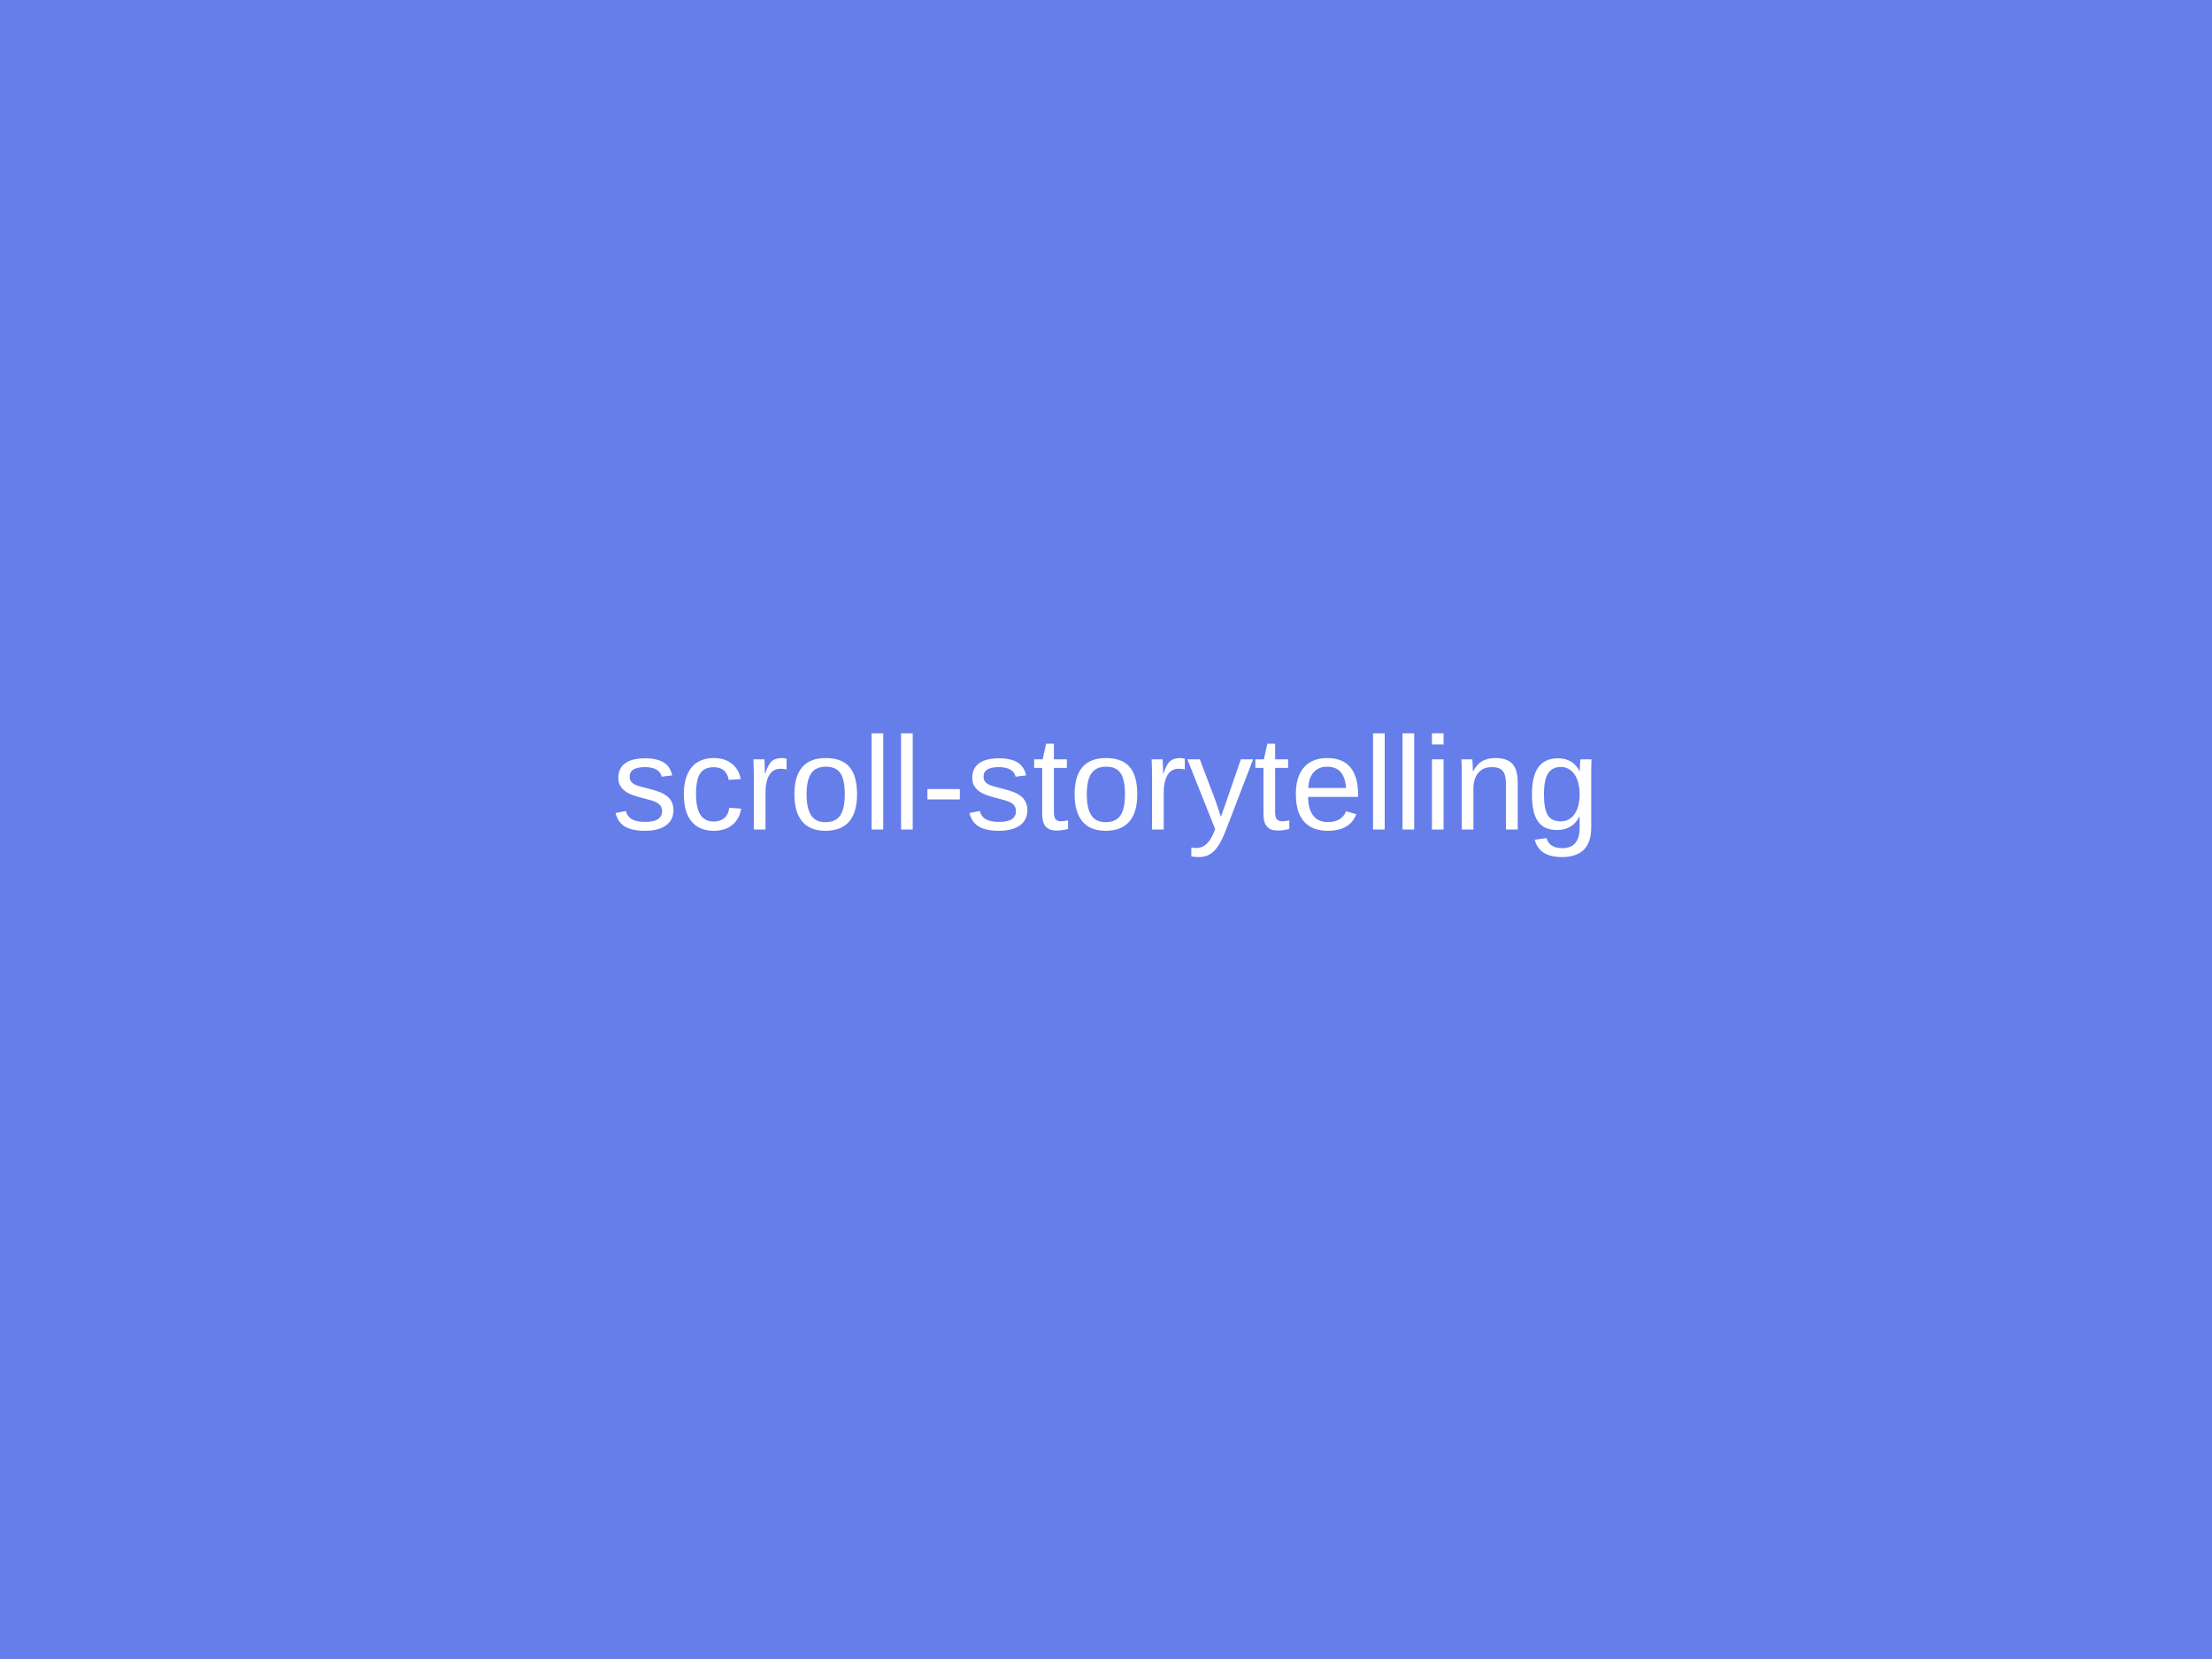
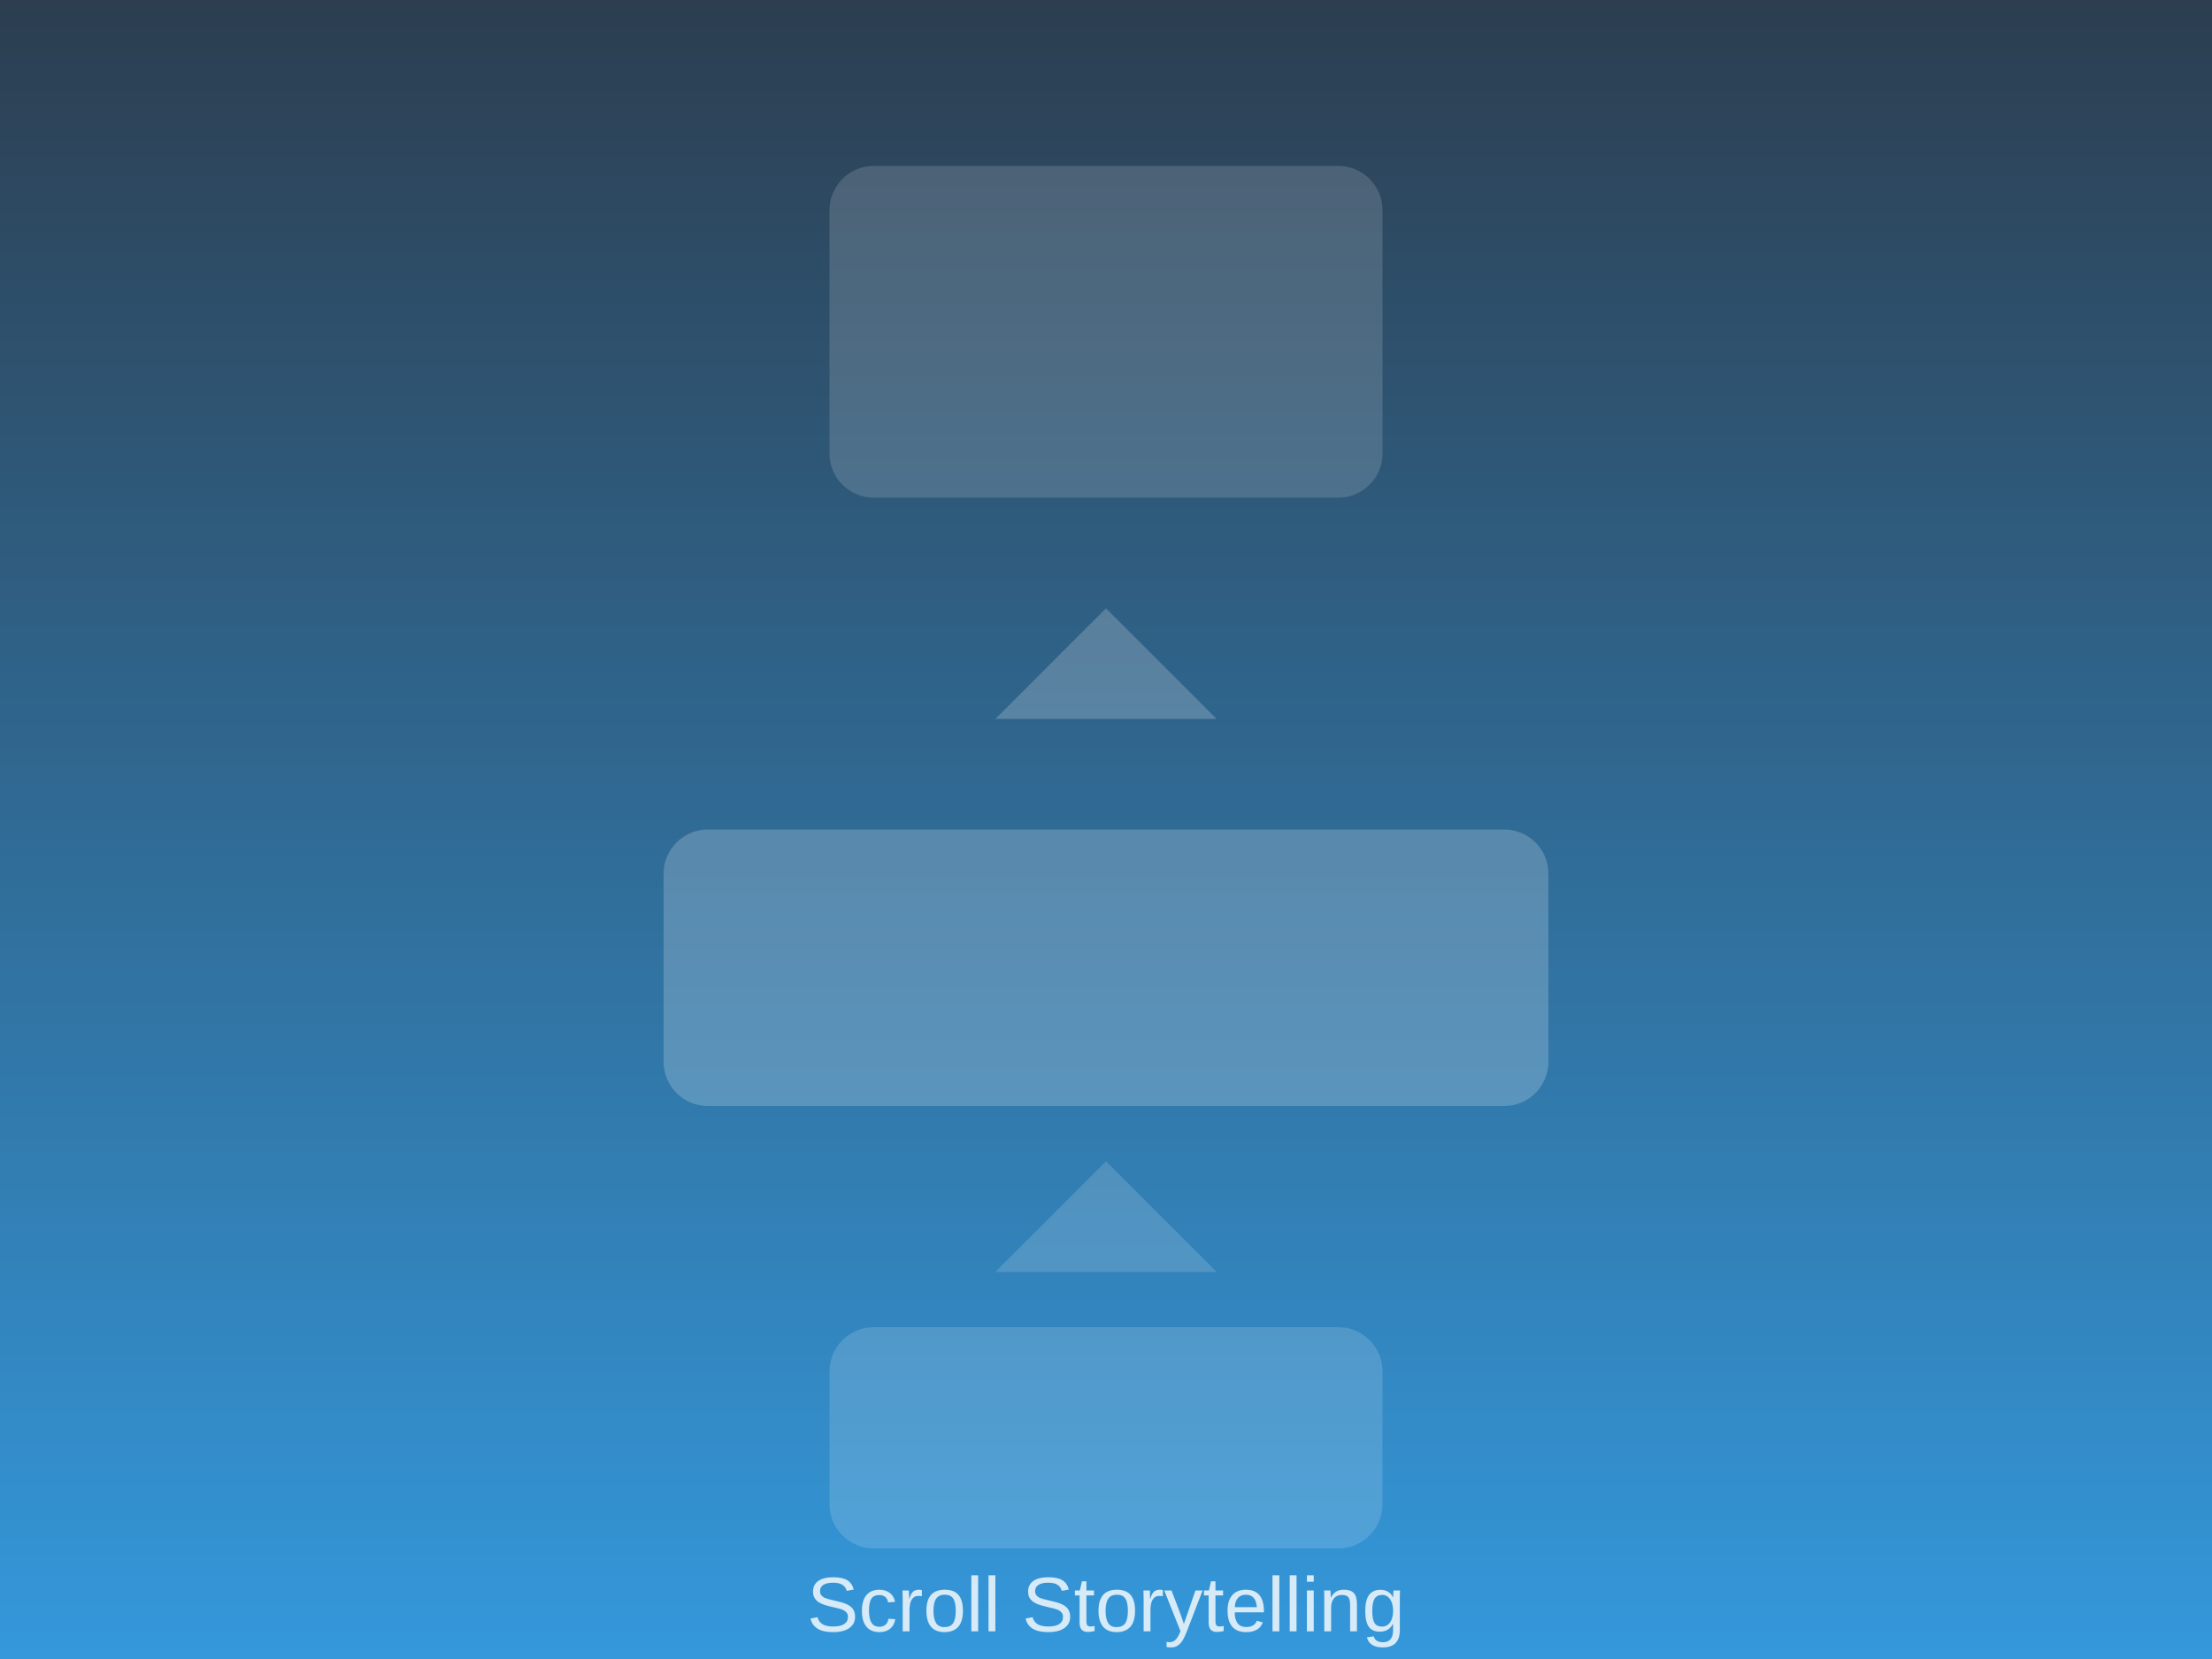
<svg xmlns="http://www.w3.org/2000/svg" width="400" height="300">
-   <rect width="400" height="300" fill="#667eea" />
-   <text x="200" y="150" font-family="Arial" font-size="24" fill="white" text-anchor="middle">scroll-storytelling</text>
+   <defs>
+     <linearGradient id="story" x1="0%" y1="0%" x2="0%" y2="100%">
+       <stop offset="0%" style="stop-color:#2c3e50;stop-opacity:1" />
+       <stop offset="100%" style="stop-color:#3498db;stop-opacity:1" />
+     </linearGradient>
+   </defs>
+   <rect width="400" height="300" fill="url(#story)" />
+   <rect x="150" y="30" width="100" height="60" rx="8" fill="rgba(255,255,255,0.15)" />
+   <polygon points="200,110 180,130 220,130" fill="rgba(255,255,255,0.2)" />
+   <rect x="120" y="150" width="160" height="50" rx="8" fill="rgba(255,255,255,0.2)" />
+   <polygon points="200,210 180,230 220,230" fill="rgba(255,255,255,0.15)" />
+   <rect x="150" y="240" width="100" height="40" rx="8" fill="rgba(255,255,255,0.15)" />
+   <text x="200" y="295" font-family="Arial" font-size="14" fill="white" text-anchor="middle" opacity="0.8">Scroll Storytelling</text>
</svg>
